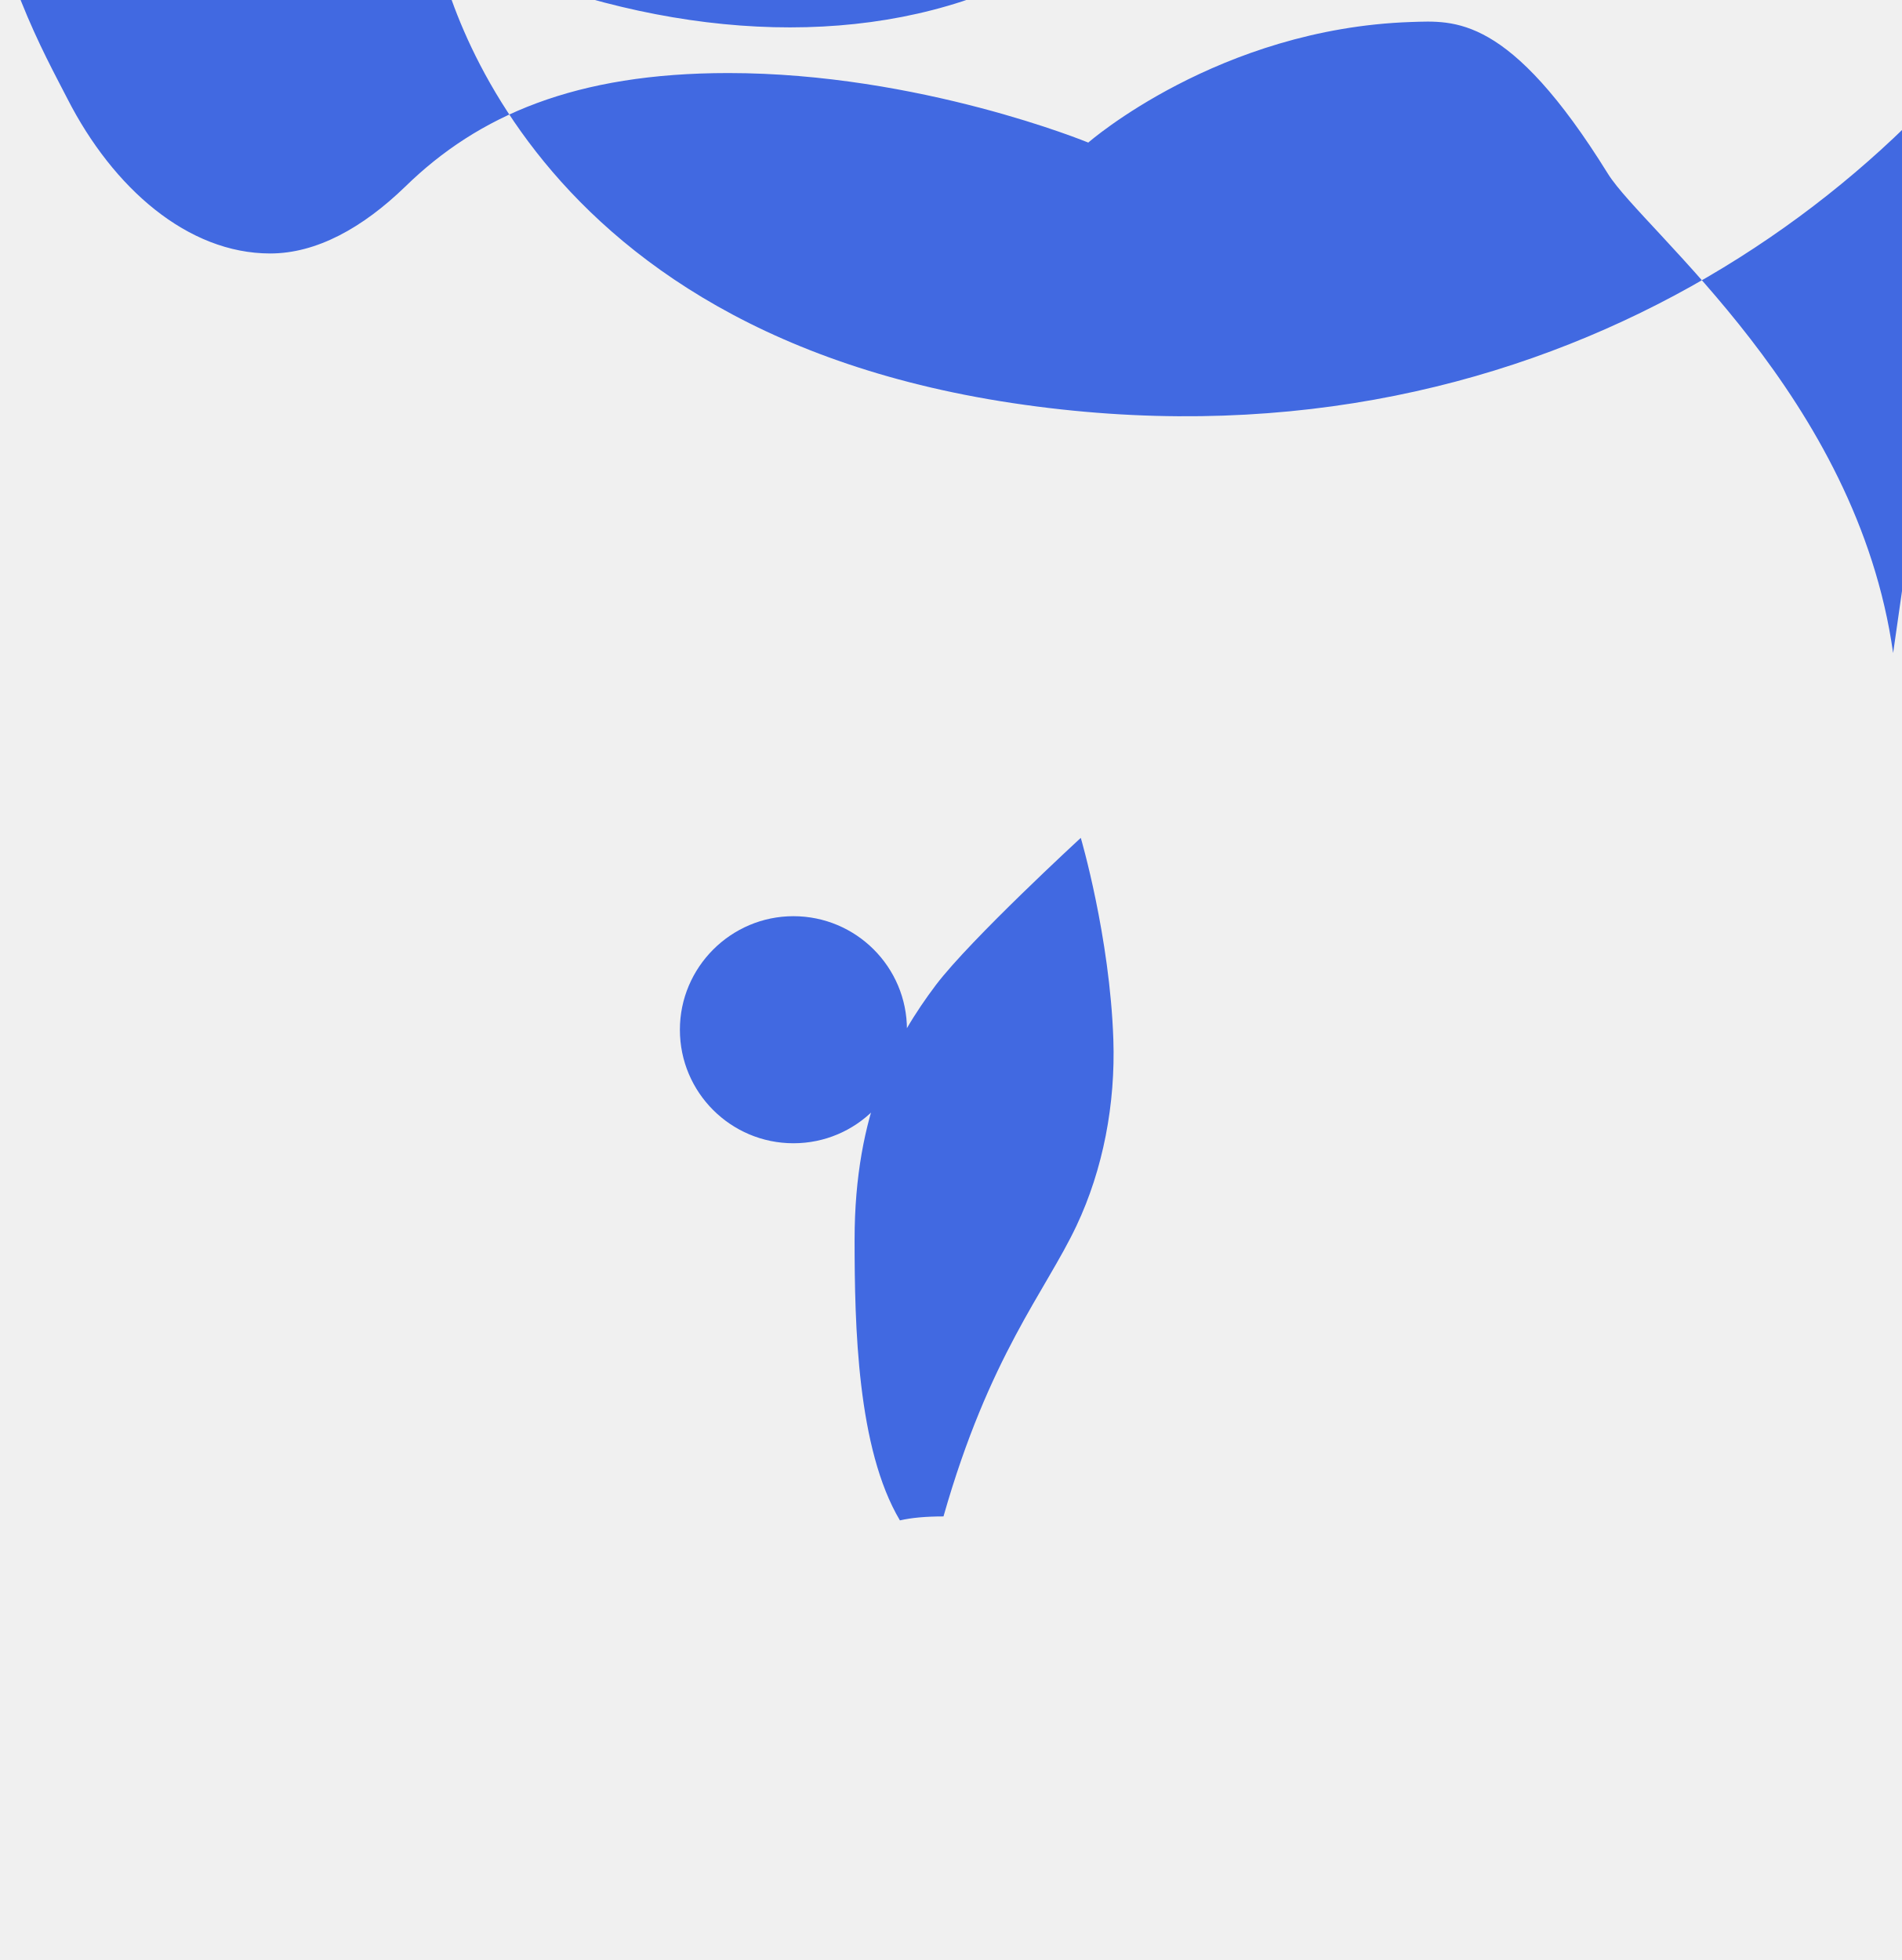
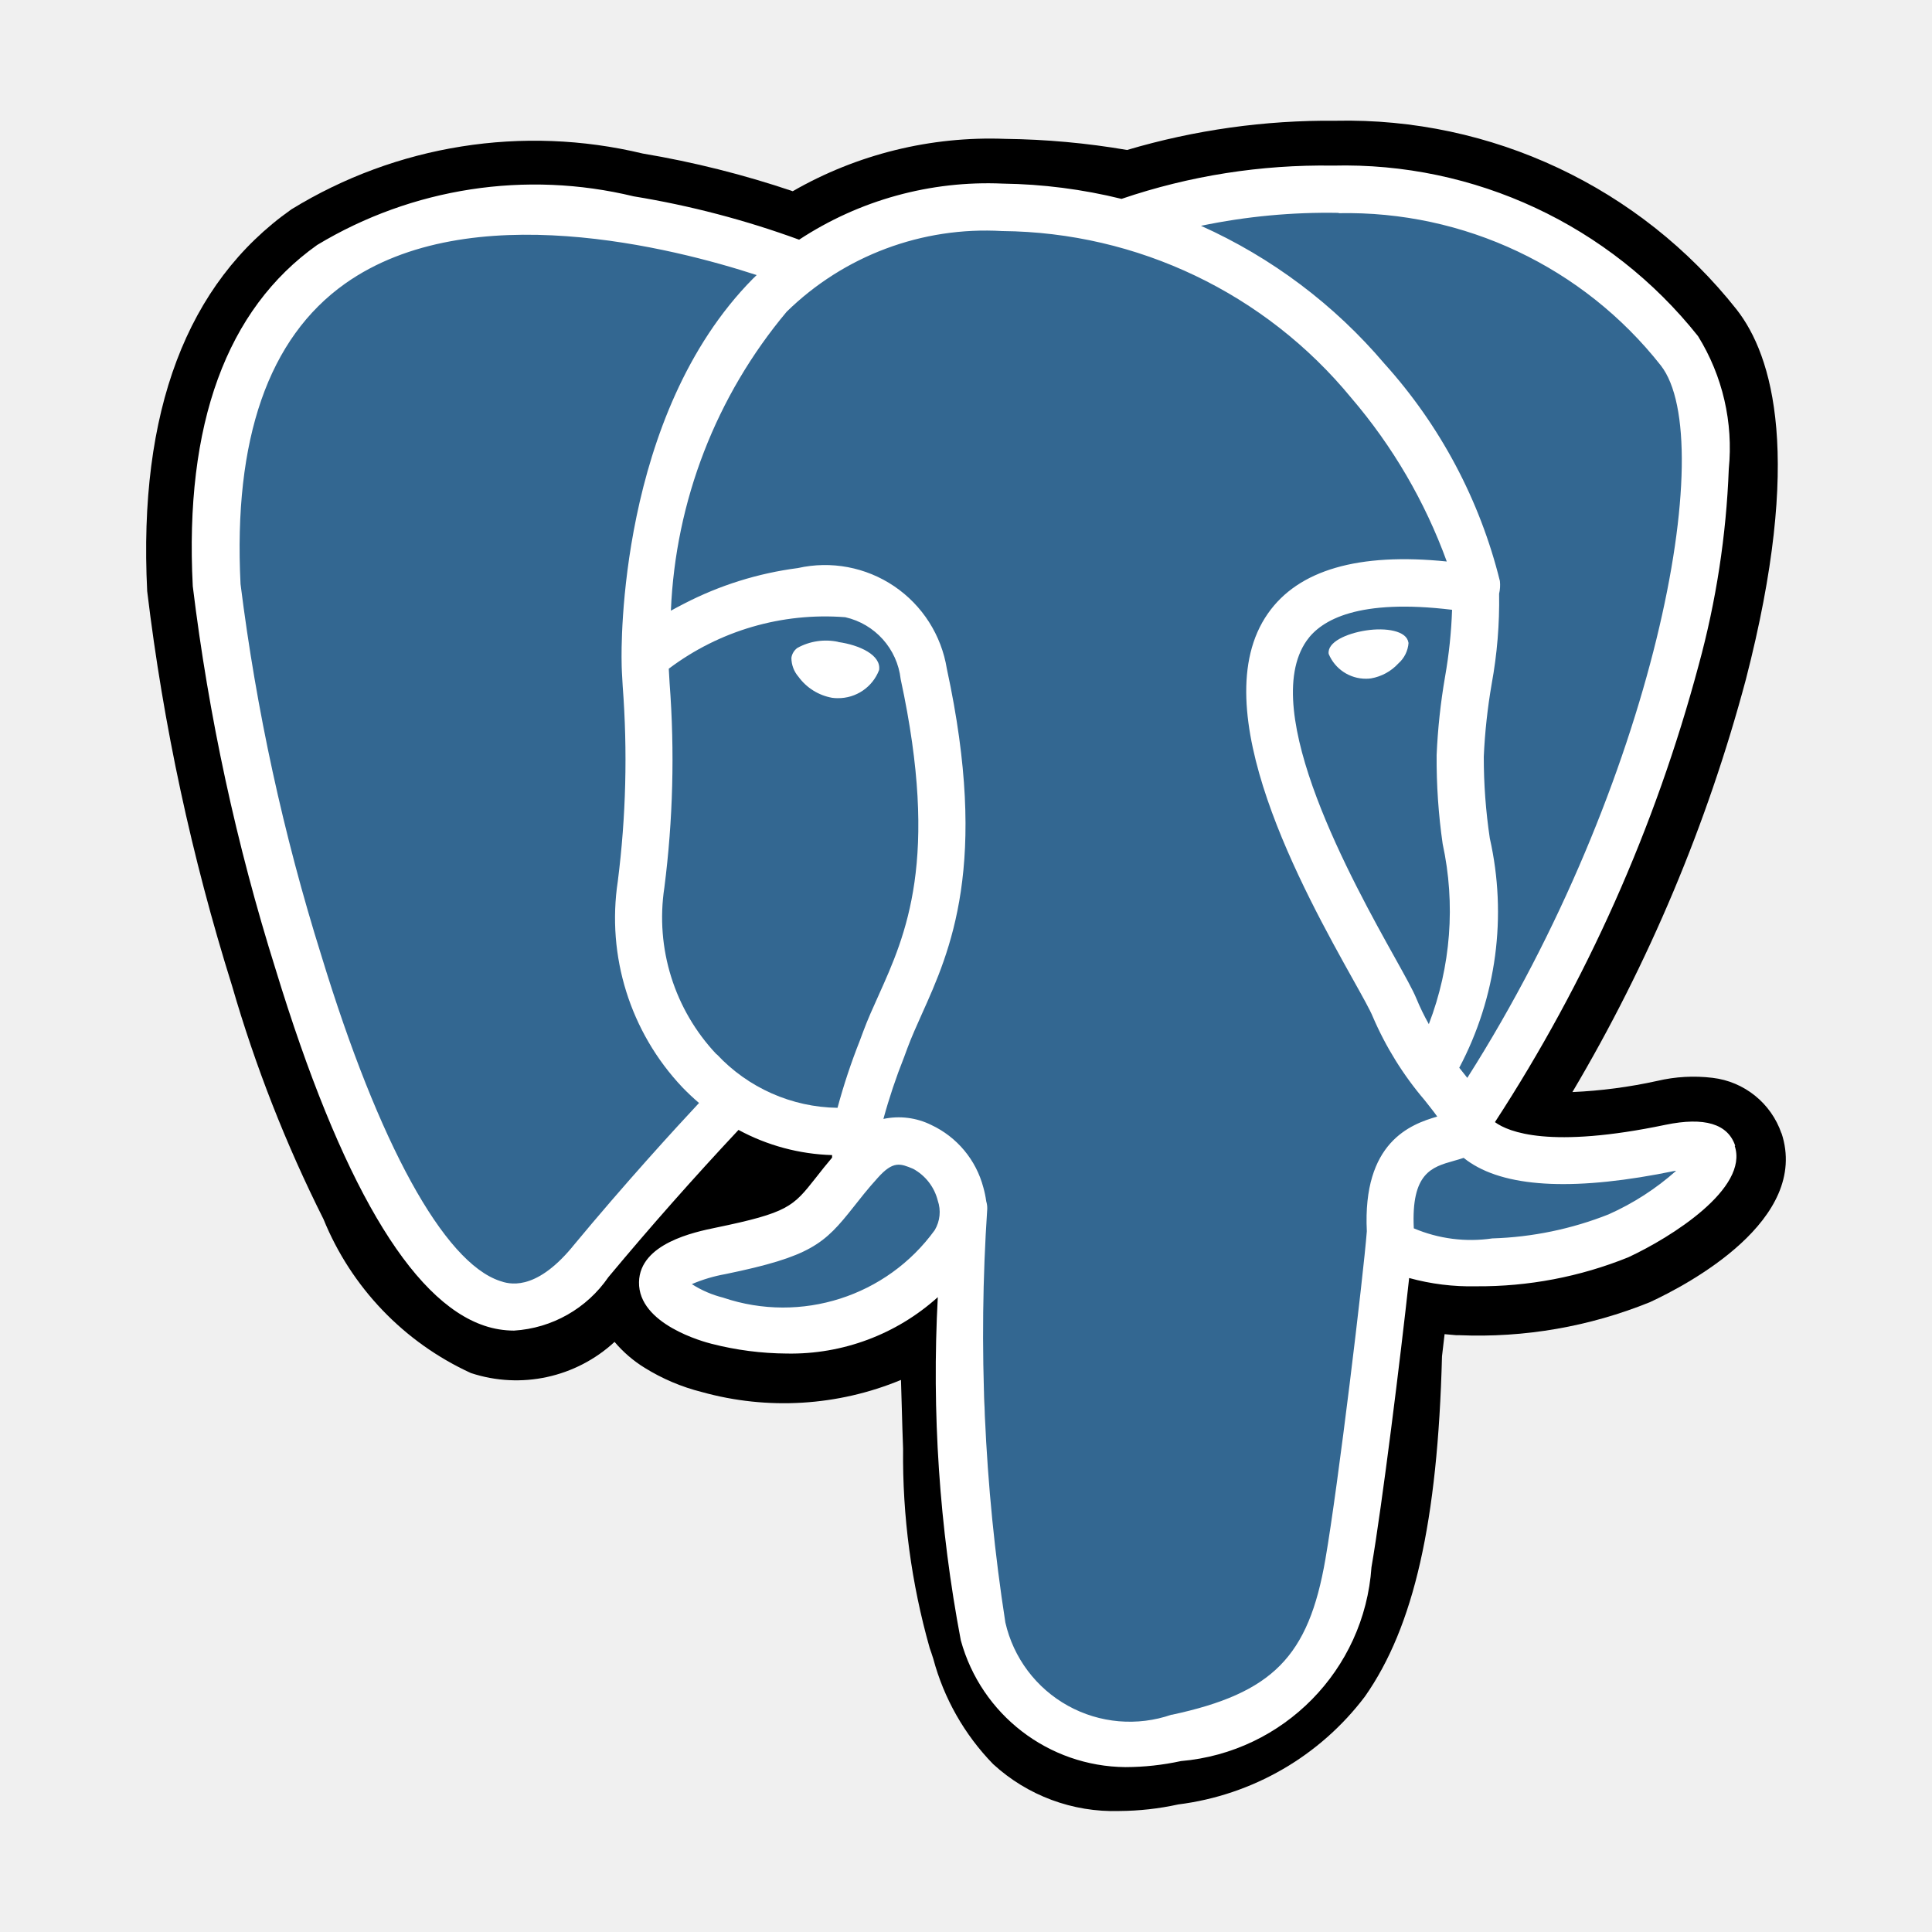
- <svg xmlns="http://www.w3.org/2000/svg" viewBox="0 0 432.1 445.4">
-   <path fill="#4169E1" d="M214.4 344.6c-4 0-7.3.3-9.9.9-9.7-16.3-10.3-44.2-10.3-63.8 0-28.9 9.3-45.7 18.5-57.9 7.9-10.4 32.9-33.4 32.9-33.4s6.6 22.4 7.4 45.8c.5 14.6-2.3 29.5-8.4 42.4-7.1 15-19.8 29.5-30.2 66zm215.8-196.2c-8.2-58.2-56.7-95.9-64.8-108.9-22.5-36.3-34.9-34.8-44.8-34.5-43.7 1.5-73.3 27.4-73.3 27.4s-38.3-15.8-81.8-15.8c-34.7 0-56.8 9.6-73.4 25.8-9.7 9.4-20.2 15.2-30.7 15.2-18.7 0-35.7-14.8-46.1-35.2-10.5-20.5-42.3-73.9-7.7-195.7 0 0 30.9 22.5 52.5 43.9 21.6 21.3 56 22 56 22s1.2-13.5-.2-22.3c-1.8-11.7-6.5-24.1-10.3-31.9-4-8.3-13.6-22.8-13.6-22.8s41.2 4.7 77.3 37.5c36.1 32.8 53.2 82.6 53.2 82.6s46.8-24.2 112.5-32.2c65.7-8 120.4 12.5 120.4 12.5s-12.7 27.9-37.7 47.8c-25 19.8-79.2 33.7-147.9 4.5 0 0-15.6 20.4-51.1 32-35.6 11.6-79.4 5.8-119.9-14.2 0 0 12.9 87.7 131.3 105.5 118.4 17.8 203.2-47 238.6-108.1 35.5-61.1 19.2-123.5 11.1-181.6zM180.3 208.2c14.2 0 25.8 11.5 25.8 25.8 0 14.2-11.5 25.8-25.8 25.8-14.2 0-25.8-11.5-25.8-25.8 0-14.2 11.6-25.8 25.8-25.8z" />
+ <svg xmlns="http://www.w3.org/2000/svg" width="800px" height="800px" viewBox="0 0 32 32">
+   <path d="M29.507,18.773a1.378,1.378,0,0,0-1.144-.921,2.619,2.619,0,0,0-.913.051,8.2,8.2,0,0,1-1.406.185,27.125,27.125,0,0,0,2.872-6.83c.953-3.689.444-5.369-.151-6.13A8.239,8.239,0,0,0,22.121,2a11.773,11.773,0,0,0-3.453.484A12.858,12.858,0,0,0,16.648,2.3a6.565,6.565,0,0,0-3.518.867,16.039,16.039,0,0,0-2.484-.624,7.694,7.694,0,0,0-5.819.924C3.093,4.691,2.289,6.819,2.438,9.792A36.351,36.351,0,0,0,3.844,16.33a22.579,22.579,0,0,0,1.514,3.863A4.786,4.786,0,0,0,7.8,22.742a2.4,2.4,0,0,0,2.379-.516,2.08,2.08,0,0,0,.5.43,3.328,3.328,0,0,0,.944.4,5.069,5.069,0,0,0,3.3-.2c.006.171.011.335.014.477.006.229.013.454.021.665a11.641,11.641,0,0,0,.441,3.3c.016.043.037.107.059.176a3.975,3.975,0,0,0,.991,1.745,2.955,2.955,0,0,0,2.09.777,4.7,4.7,0,0,0,.977-.109A4.592,4.592,0,0,0,22.607,28.1c.811-1.155,1.206-2.894,1.277-5.635.009-.078.018-.152.026-.222l.017-.145.191.017.049,0a7.562,7.562,0,0,0,3.163-.548c.631-.293,2.654-1.361,2.177-2.8" />
+   <path d="M27.689,19.053c-3.163.652-3.38-.418-3.38-.418C27.648,13.68,29.044,7.39,27.839,5.851c-3.286-4.2-8.975-2.213-9.07-2.162l-.031.006a11.28,11.28,0,0,0-2.11-.22,5.212,5.212,0,0,0-3.34,1S3.14.294,3.612,9.733c.1,2.008,2.878,15.194,6.191,11.211,1.211-1.456,2.381-2.688,2.381-2.688a3.071,3.071,0,0,0,2.006.512l.057-.048a2.21,2.21,0,0,0,.023.567c-.854.954-.6,1.121-2.309,1.472-1.726.356-.712.989-.05,1.155a3.508,3.508,0,0,0,3.915-1.272l-.05.2c.334.268.569,1.742.53,3.079a8.481,8.481,0,0,0,.2,2.971c.264.717.526,2.329,2.769,1.849a3.307,3.307,0,0,0,2.98-3.179c.1-1.234.313-1.052.326-2.155l.174-.522c.2-1.673.032-2.213,1.186-1.962l.281.025a6.4,6.4,0,0,0,2.615-.44c1.406-.652,2.239-1.742.853-1.455h0" style="fill:#336791" />
+   <path d="M13.882,10.631a.981.981,0,0,0-.674.1.247.247,0,0,0-.1.164.48.48,0,0,0,.117.314.881.881,0,0,0,.559.349.637.637,0,0,0,.09.006.725.725,0,0,0,.687-.467c.035-.248-.326-.414-.676-.463m9.442.008c-.027-.195-.374-.25-.7-.2s-.647.194-.62.389a.667.667,0,0,0,.62.411.592.592,0,0,0,.083-.006.8.8,0,0,0,.451-.247.5.5,0,0,0,.169-.343" style="fill:#fff" />
+   <path d="M28.741,18.979c-.121-.365-.509-.482-1.154-.349-1.915.4-2.6.121-2.826-.044a26.327,26.327,0,0,0,3.373-7.565,14.374,14.374,0,0,0,.5-3.253,3.513,3.513,0,0,0-.509-2.2,7.482,7.482,0,0,0-6.049-2.825,10.363,10.363,0,0,0-3.5.551,8.717,8.717,0,0,0-1.968-.253,5.684,5.684,0,0,0-3.372.929,15.051,15.051,0,0,0-2.74-.718,6.978,6.978,0,0,0-5.242.805c-1.5,1.064-2.2,2.966-2.061,5.653a35.489,35.489,0,0,0,1.373,6.348c1.07,3.505,2.233,5.49,3.457,5.9a1.548,1.548,0,0,0,.491.081,2.049,2.049,0,0,0,1.563-.886q1.042-1.25,2.155-2.438a3.472,3.472,0,0,0,1.55.417l0,.042q-.14.166-.273.338c-.375.475-.452.574-1.658.823-.343.071-1.254.259-1.267.9-.014.7,1.077.991,1.2,1.022a5.144,5.144,0,0,0,1.249.162,3.634,3.634,0,0,0,2.5-.934,23.674,23.674,0,0,0,.381,5.684,2.854,2.854,0,0,0,2.729,2.1,4.378,4.378,0,0,0,.917-.1,3.462,3.462,0,0,0,3.156-3.212c.177-1.026.481-3.475.624-4.789a3.859,3.859,0,0,0,1.11.137,6.6,6.6,0,0,0,2.519-.48c.712-.331,2-1.141,1.763-1.846ZM24.051,10.1a7.968,7.968,0,0,1-.116,1.107,10.229,10.229,0,0,0-.14,1.3,9.859,9.859,0,0,0,.1,1.47,5.236,5.236,0,0,1-.229,2.986,3.882,3.882,0,0,1-.207-.426c-.058-.141-.185-.368-.359-.681-.68-1.22-2.274-4.078-1.458-5.244.243-.347.86-.7,2.408-.512ZM22.174,3.531a6.617,6.617,0,0,1,5.334,2.522c.975,1.245-.1,6.912-3.205,11.8l-.094-.119-.039-.049a5.524,5.524,0,0,0,.506-3.8,9.114,9.114,0,0,1-.1-1.352,9.572,9.572,0,0,1,.131-1.206,7.614,7.614,0,0,0,.123-1.493.619.619,0,0,0,.013-.21,8.381,8.381,0,0,0-1.912-3.6,8.61,8.61,0,0,0-3.039-2.284,10.246,10.246,0,0,1,2.28-.214ZM9.479,20.654c-.627.754-1.061.61-1.2.562-.928-.31-2.006-2.272-2.955-5.384a35.167,35.167,0,0,1-1.34-6.159c-.12-2.4.462-4.074,1.73-4.974,2.063-1.463,5.456-.587,6.819-.143-.02.019-.04.037-.059.057-2.237,2.259-2.184,6.119-2.178,6.355,0,.091.007.22.018.4a15.969,15.969,0,0,1-.081,3.226A4.08,4.08,0,0,0,11.3,18.007q.133.138.278.262c-.383.41-1.216,1.318-2.1,2.385Zm2.39-3.19a3.3,3.3,0,0,1-.865-2.764,16.7,16.7,0,0,0,.087-3.381c-.006-.095-.011-.178-.014-.243A4.3,4.3,0,0,1,14,10.223a1.188,1.188,0,0,1,.918,1.026c.646,2.989.085,4.234-.365,5.235-.093.206-.181.4-.255.6l-.058.156a10.218,10.218,0,0,0-.368,1.109,2.788,2.788,0,0,1-2-.887Zm.113,4.03a1.733,1.733,0,0,1-.523-.225,2.553,2.553,0,0,1,.557-.166c1.418-.292,1.637-.5,2.116-1.105.11-.139.234-.3.406-.489h0c.256-.287.374-.238.586-.15a.829.829,0,0,1,.408.525.585.585,0,0,1-.05.491A3.1,3.1,0,0,1,11.983,21.495ZM19.406,28.4a2.113,2.113,0,0,1-2.754-1.526,31.129,31.129,0,0,1-.3-6.853.392.392,0,0,0-.017-.124,1.643,1.643,0,0,0-.048-.23,1.589,1.589,0,0,0-.862-1.034,1.216,1.216,0,0,0-.793-.1,9.586,9.586,0,0,1,.342-1.022l.058-.157c.066-.177.148-.36.235-.554.471-1.047,1.117-2.482.416-5.722a2.044,2.044,0,0,0-2.468-1.669A5.694,5.694,0,0,0,11.328,10c-.078.04-.15.078-.216.115A8.244,8.244,0,0,1,13.03,5.163,4.711,4.711,0,0,1,16.6,3.827,7.567,7.567,0,0,1,22.381,6.59,8.774,8.774,0,0,1,23.963,9.3c-1.463-.149-2.458.14-2.962.861-1.1,1.568.6,4.612,1.416,6.075.15.268.279.5.319.6a5.432,5.432,0,0,0,.861,1.387c.077.1.152.189.208.271-.443.128-1.239.423-1.166,1.9-.058.74-.474,4.205-.686,5.43-.279,1.617-.874,2.22-2.548,2.579Zm7.242-8.288a5.714,5.714,0,0,1-1.931.4,2.422,2.422,0,0,1-1.3-.167c-.045-.919.3-1.015.66-1.117.057-.016.112-.032.166-.05a1.353,1.353,0,0,0,.11.08c.639.422,1.78.467,3.39.135l.018,0a4.334,4.334,0,0,1-1.116.72Z" style="fill:#fff" />
</svg>
